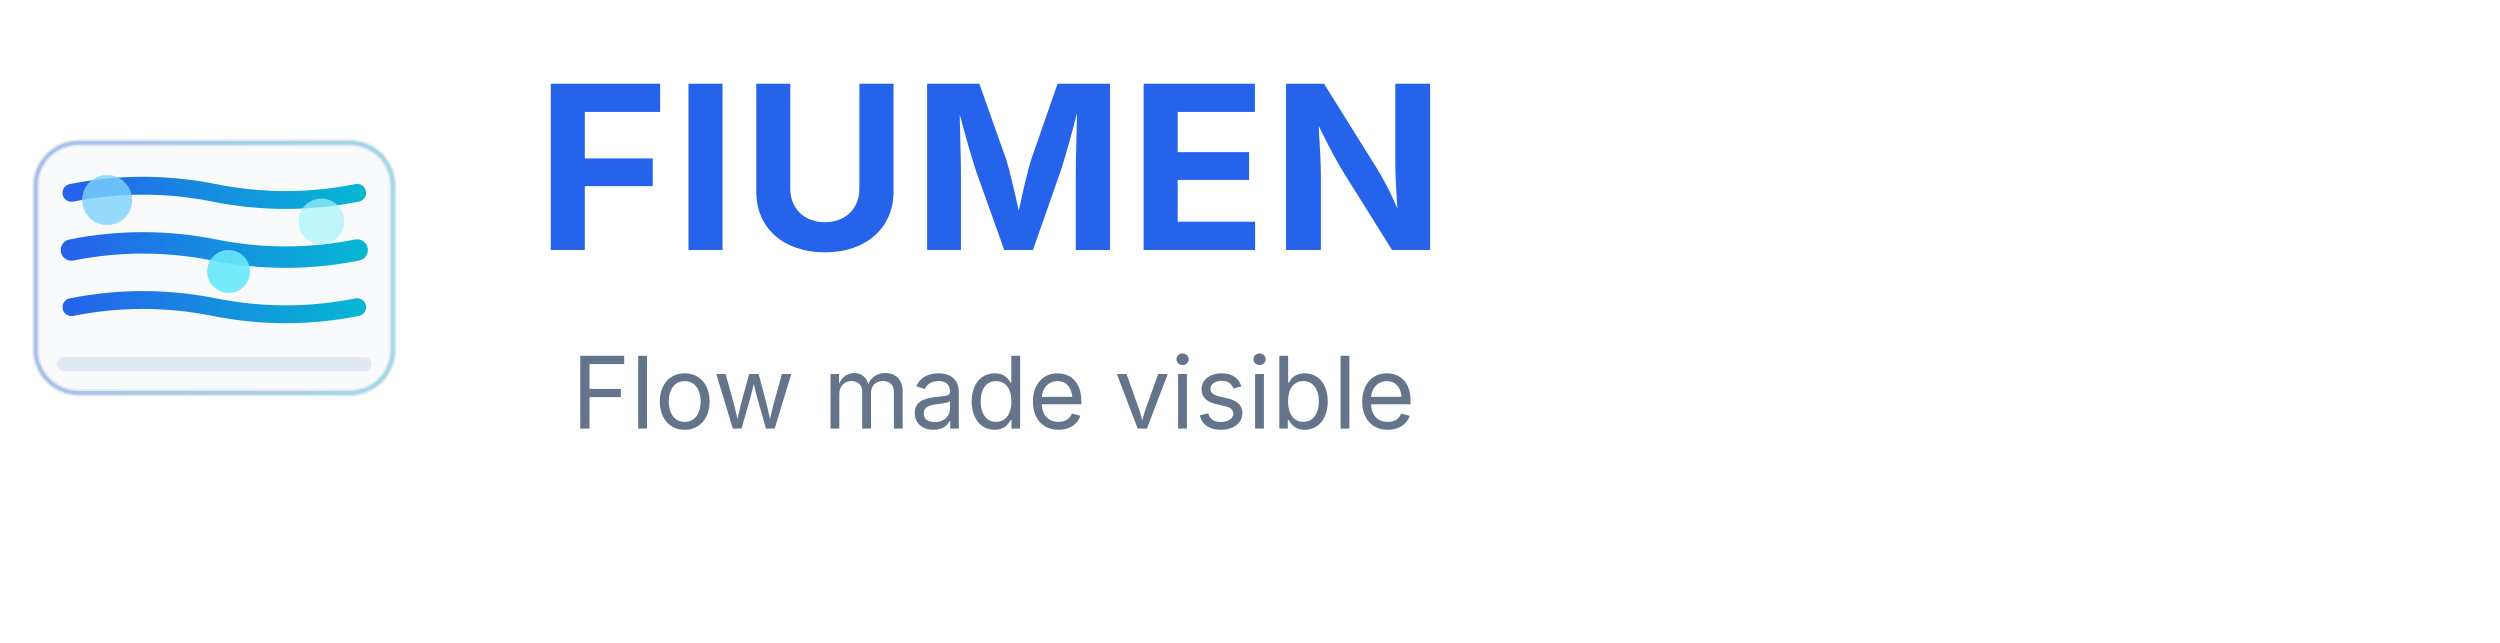
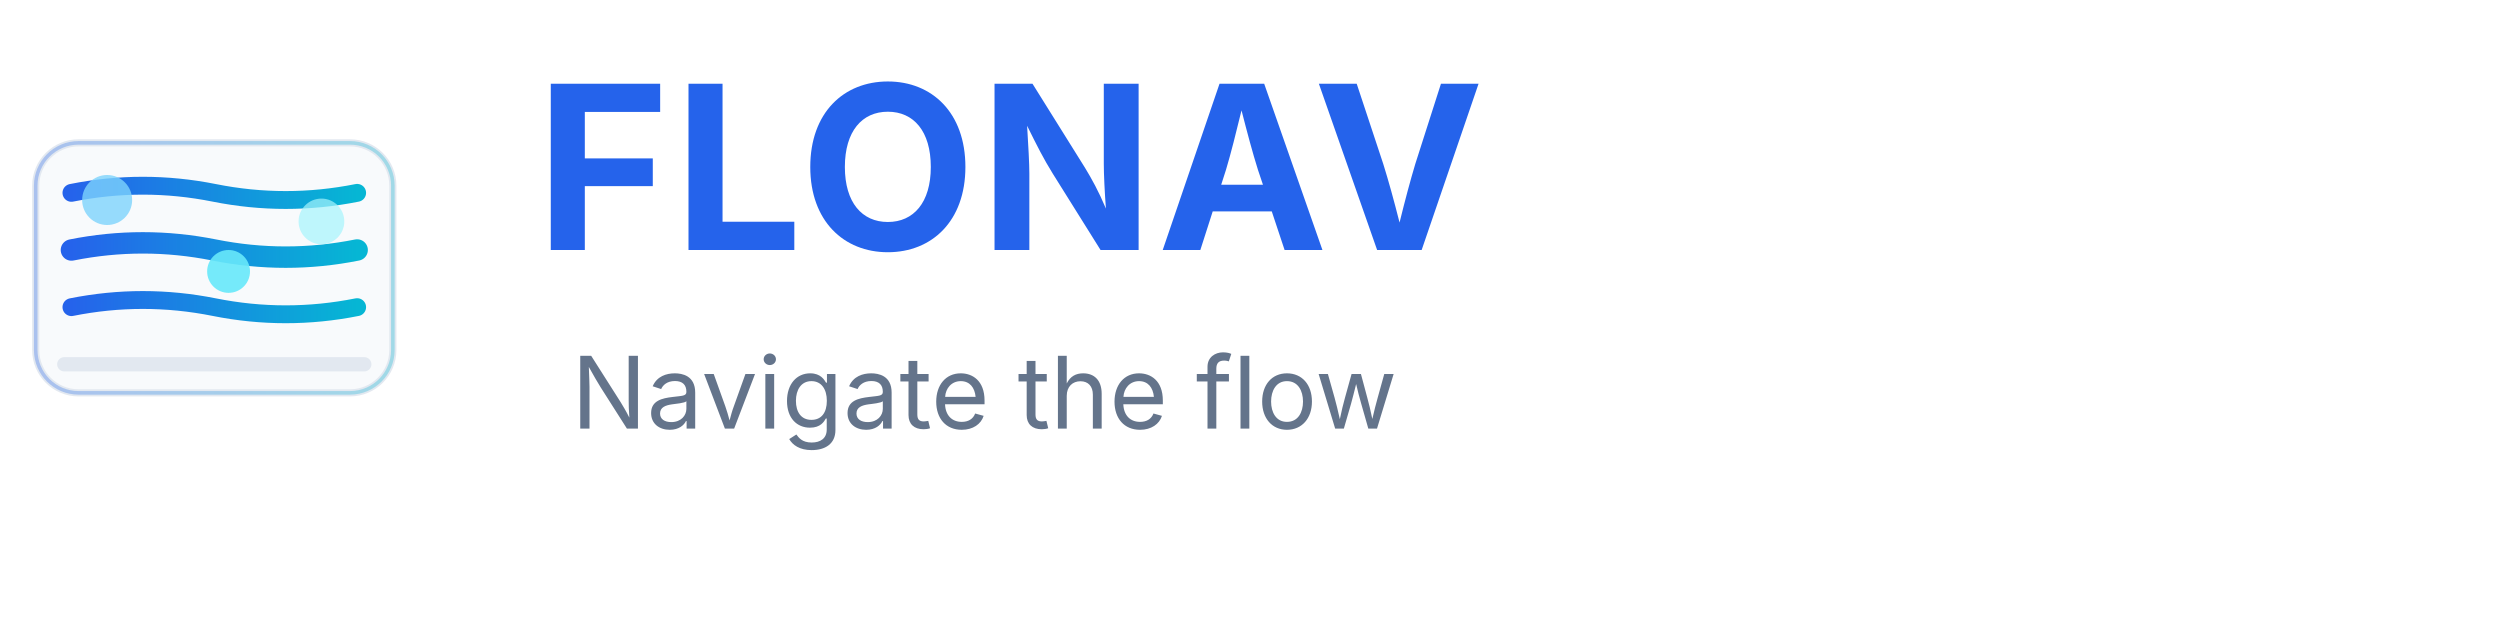
<svg xmlns="http://www.w3.org/2000/svg" width="350" height="90" viewBox="0 0 350 90">
  <defs>
    <linearGradient id="flowGradient3" x1="0%" y1="50%" x2="100%" y2="50%">
      <stop offset="0%" style="stop-color:#2563eb" />
      <stop offset="100%" style="stop-color:#06b6d4" />
    </linearGradient>
    <linearGradient id="titleGradient2" x1="0%" y1="0%" x2="100%" y2="0%">
      <stop offset="0%" style="stop-color:#1e293b" />
      <stop offset="40%" style="stop-color:#2563eb" />
      <stop offset="100%" style="stop-color:#0891b2" />
    </linearGradient>
    <filter id="textShadow2">
      <feDropShadow dx="1" dy="1" stdDeviation="1" flood-color="#cbd5e1" flood-opacity="0.3" />
    </filter>
  </defs>
  <rect x="5" y="20" width="50" height="35" fill="#f8fafc" rx="6" stroke="#e2e8f0" stroke-width="1" />
  <rect x="5" y="20" width="50" height="35" fill="none" rx="6" stroke="url(#flowGradient3)" stroke-width="0.5" opacity="0.3" />
  <path d="M10,27 Q20,25 30,27 T50,27" stroke="url(#flowGradient3)" stroke-width="2.5" fill="none" stroke-linecap="round" />
  <path d="M10,35 Q20,33 30,35 T50,35" stroke="url(#flowGradient3)" stroke-width="3" fill="none" stroke-linecap="round" />
  <path d="M10,43 Q20,41 30,43 T50,43" stroke="url(#flowGradient3)" stroke-width="2.5" fill="none" stroke-linecap="round" />
  <circle cx="15" cy="28" r="3.5" fill="#7dd3fc" opacity="0.8" />
  <circle cx="32" cy="38" r="3" fill="#67e8f9" opacity="0.9" />
  <circle cx="45" cy="31" r="3.2" fill="#a5f3fc" opacity="0.7" />
  <rect x="8" y="50" width="44" height="2" fill="#e2e8f0" rx="1" />
-   <text x="75" y="35" font-family="Inter, system-ui, sans-serif" font-size="32" font-weight="700" fill="#2563eb" letter-spacing="0.5px">FIUMEN</text>
-   <text x="80" y="60" font-family="Inter, system-ui, sans-serif" font-size="14" fill="#64748b">Flow made visible</text>
+   <text x="75" y="35" font-family="Inter, system-ui, sans-serif" font-size="32" font-weight="700" fill="#2563eb" letter-spacing="0.5px">FLONAV</text>
+   <text x="80" y="60" font-family="Inter, system-ui, sans-serif" font-size="14" fill="#64748b">Navigate the flow</text>
</svg>
